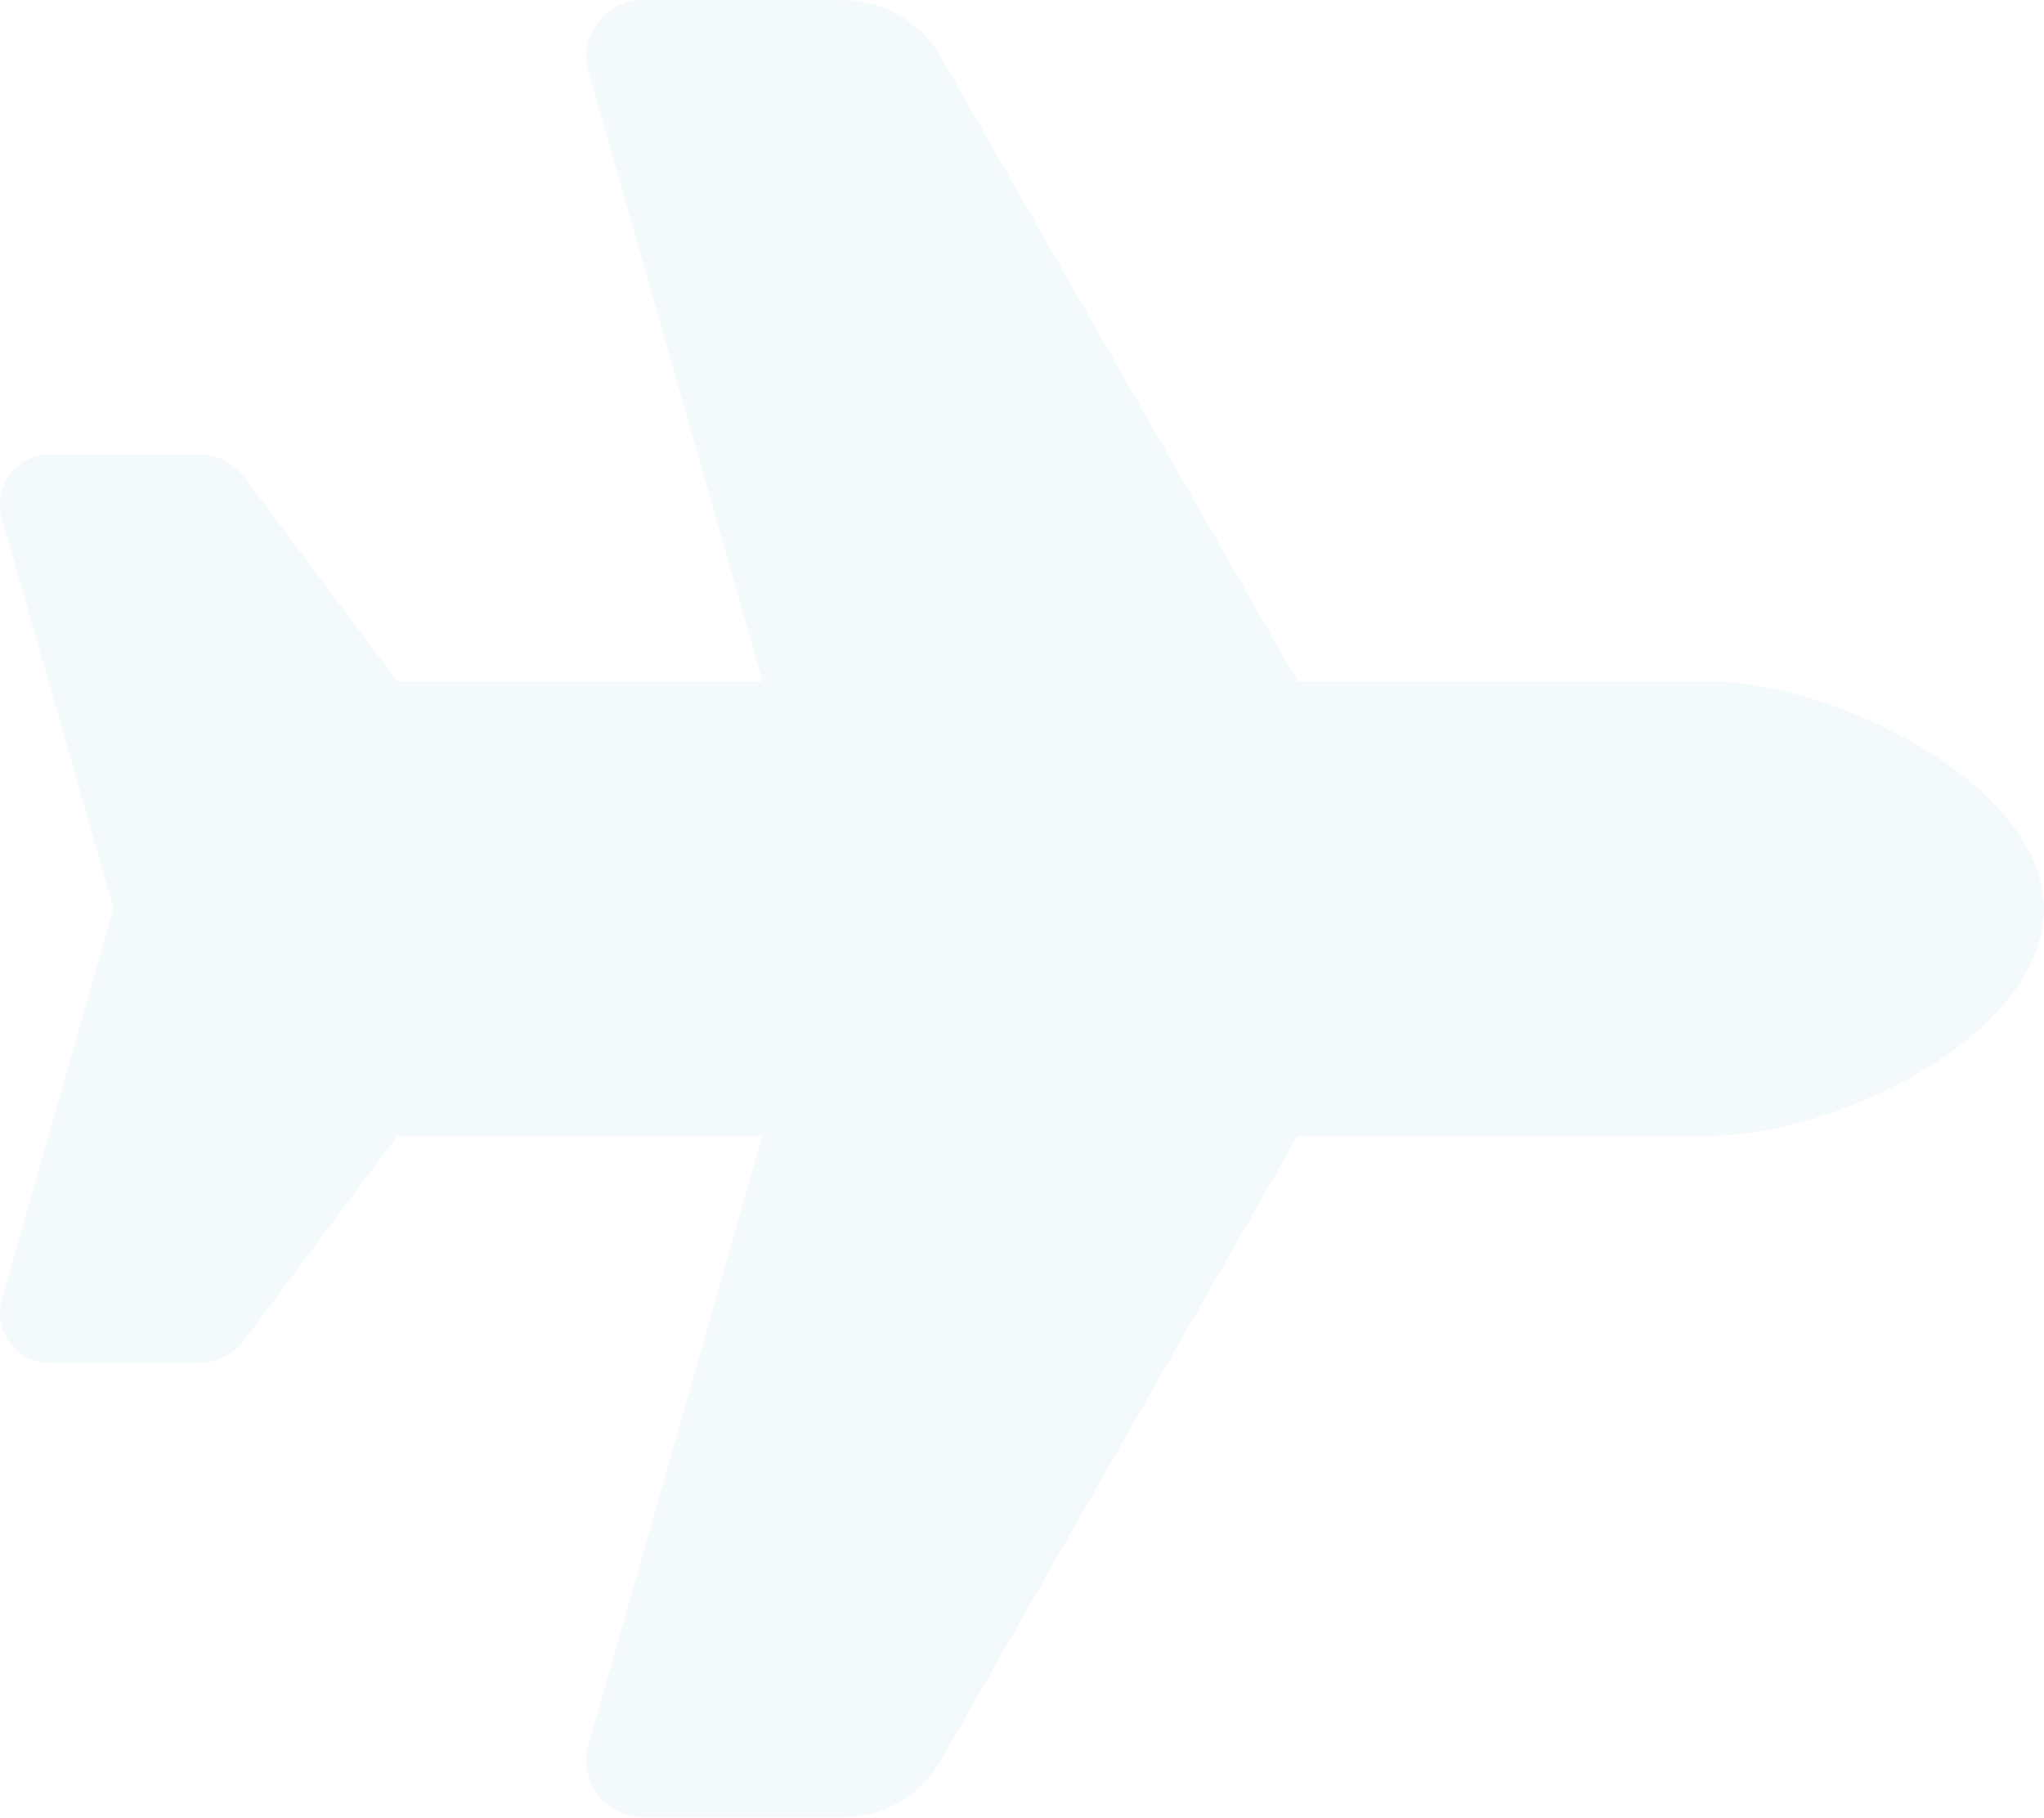
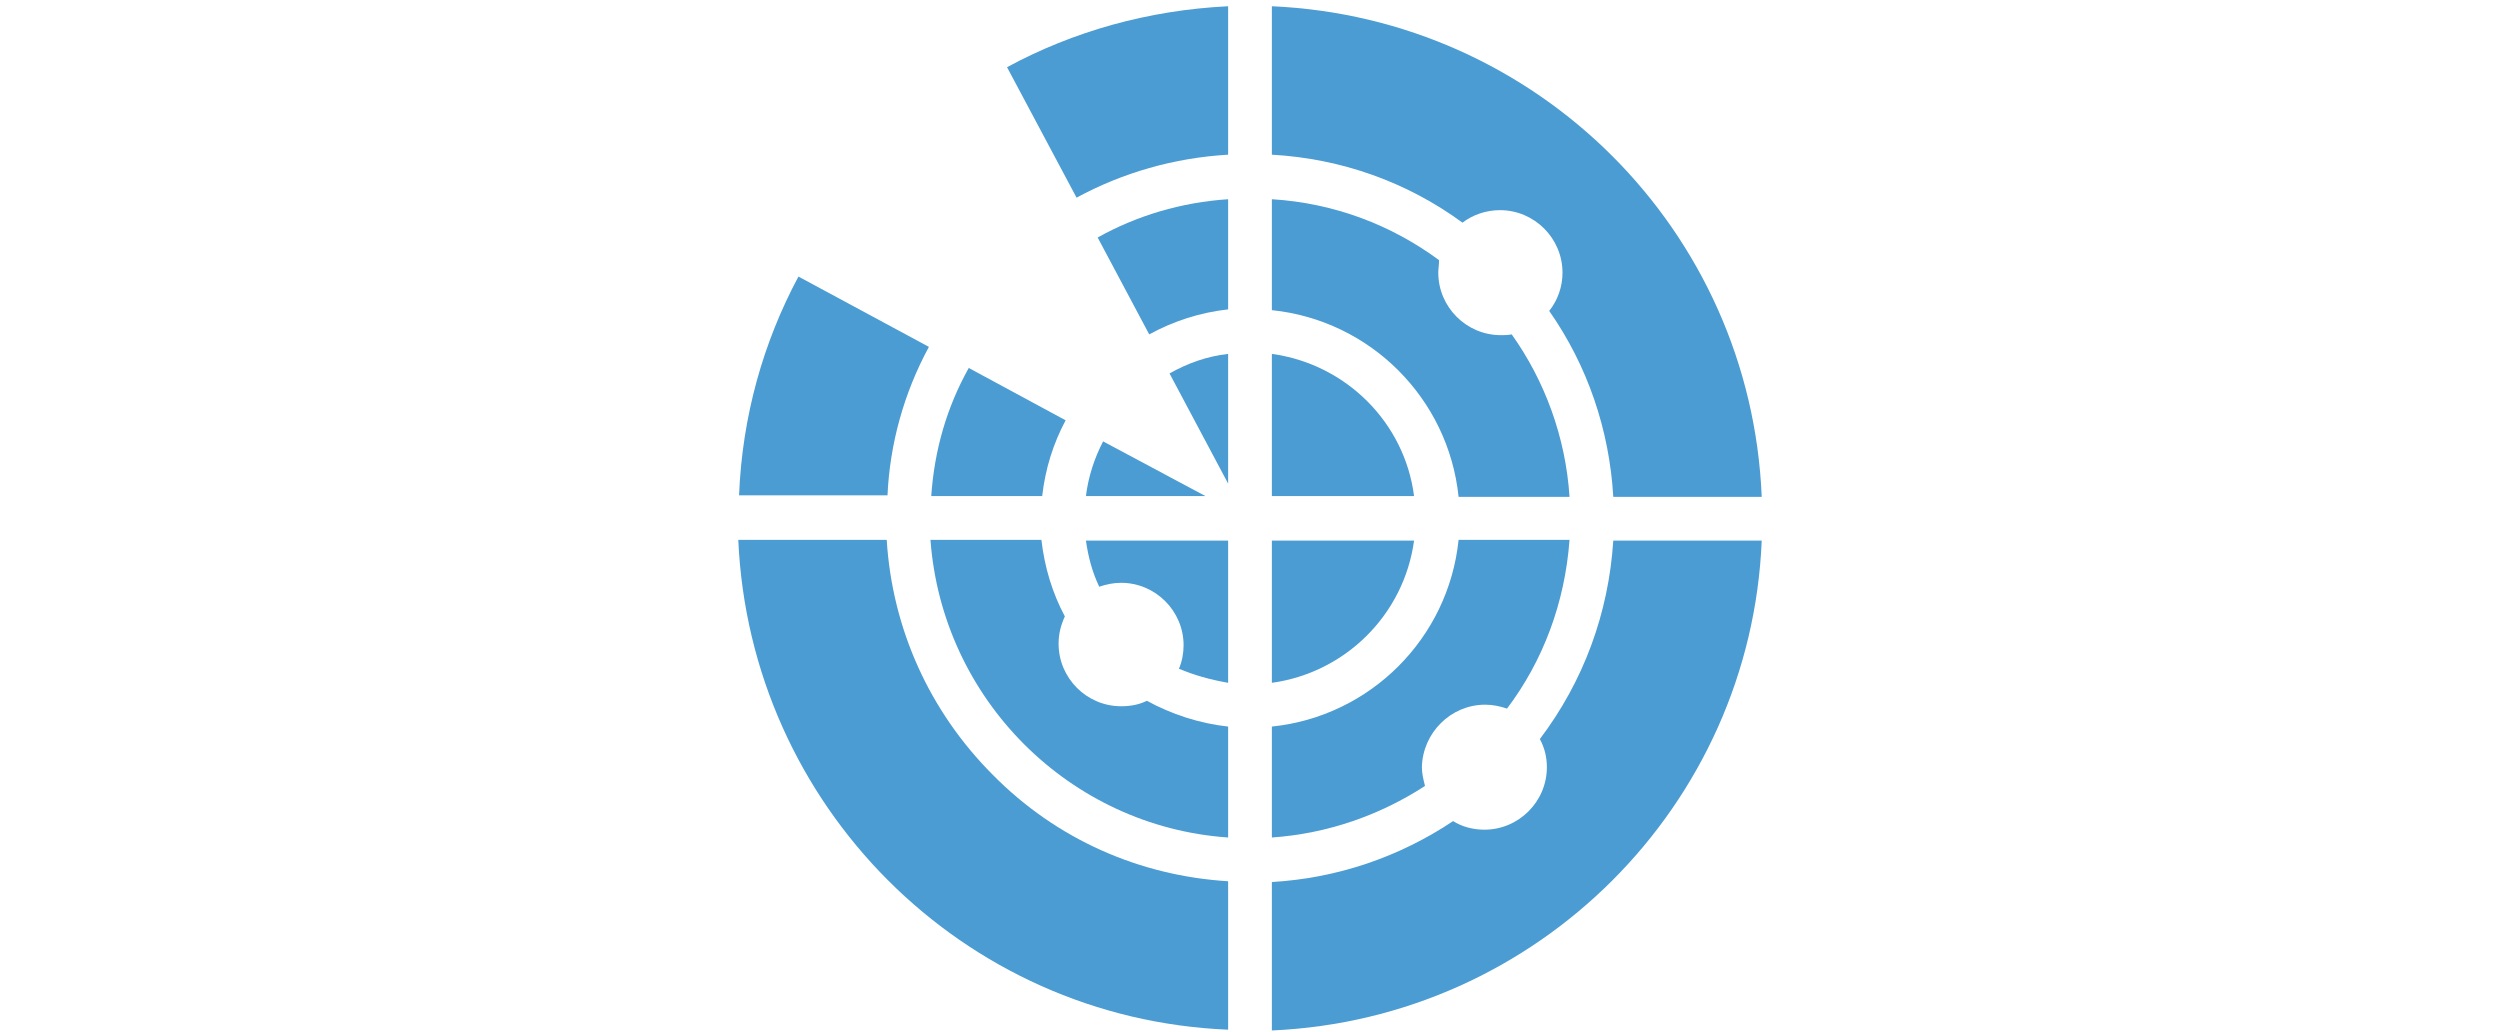
- <svg xmlns="http://www.w3.org/2000/svg" viewBox="0 0 576 512">
-   <path fill="#f4fafc" d="M482.3 192c34.2 0 93.7 29 93.7 64c0 36-59.5 64-93.7 64l-116.6 0L265.2 495.9c-5.7 10-16.3 16.1-27.8 16.1l-56.2 0c-10.6 0-18.3-10.2-15.4-20.4l49-171.6L112 320 68.8 377.6c-3 4-7.8 6.4-12.8 6.4l-42 0c-7.8 0-14-6.3-14-14c0-1.3 .2-2.6 .5-3.9L32 256 .5 145.9c-.4-1.3-.5-2.6-.5-3.9c0-7.8 6.3-14 14-14l42 0c5 0 9.8 2.4 12.8 6.4L112 192l102.9 0-49-171.6C162.9 10.2 170.6 0 181.2 0l56.2 0c11.5 0 22.1 6.2 27.8 16.1L365.7 192l116.6 0z" />
+ <svg xmlns="http://www.w3.org/2000/svg" version="1.1" id="Layer_1" x="0px" y="0px" viewBox="0 0 320 132" style="enable-background:new 0 0 320 132;" xml:space="preserve">
+   <style type="text/css">
+ 	.st0{fill:#4B9CD3;}
+ </style>
+   <g>
+     <path class="st0" d="M162.8,45.3v18.2H181C179.8,54.1,172.3,46.6,162.8,45.3L162.8,45.3z" />
+     <path class="st0" d="M157.2,87.4V69.2H139c0.3,2.1,0.8,4,1.7,5.9c0.9-0.3,1.8-0.5,2.8-0.5c4.4,0,8,3.6,8,8c0,1-0.2,2.1-0.6,3   C152.8,86.4,154.9,87,157.2,87.4L157.2,87.4z" />
+     <path class="st0" d="M162.8,25.5v14.2c12.6,1.3,22.6,11.3,23.9,23.9h14.2c-0.5-7.7-3.2-14.9-7.4-20.8c-0.5,0.1-0.9,0.1-1.4,0.1   c-4.4,0-8-3.6-8-8c0-0.5,0.1-1,0.1-1.6C178.1,28.8,170.8,26,162.8,25.5L162.8,25.5z" />
+     <path class="st0" d="M162.8,87.4c9.4-1.3,16.9-8.7,18.2-18.2h-18.2L162.8,87.4L162.8,87.4z" />
+     <path class="st0" d="M190.1,90.2c1,0,1.9,0.2,2.8,0.5c4.6-6.1,7.4-13.5,8-21.6h-14.2c-1.3,12.6-11.3,22.6-23.9,23.9v14.2   c7.2-0.5,13.9-2.9,19.6-6.6c-0.2-0.8-0.4-1.6-0.4-2.4C182.1,93.8,185.7,90.2,190.1,90.2L190.1,90.2z" />
+     <path class="st0" d="M139,63.5h15.3l-13.1-7C140.1,58.6,139.3,61,139,63.5L139,63.5z" />
+     <path class="st0" d="M225.5,69.2h-19c-0.6,9.3-3.8,18-9.4,25.4c0.6,1.1,0.9,2.3,0.9,3.6c0,4.4-3.6,8-8,8c-1.5,0-2.9-0.4-4-1.1   c-6.9,4.6-14.8,7.3-23.2,7.8v19C196.8,130.4,224.1,103.1,225.5,69.2L225.5,69.2z" />
+     <path class="st0" d="M162.8,0.8v19c8.9,0.5,17.3,3.5,24.4,8.7c1.3-1,3-1.6,4.8-1.6c4.4,0,8,3.6,8,8c0,1.8-0.6,3.5-1.7,4.9   c4.9,7,7.7,15.2,8.2,23.8h19C224.1,29.5,196.8,2.3,162.8,0.8L162.8,0.8z" />
+     <path class="st0" d="M157.2,131.8v-19c-11.4-0.7-22-5.4-30.1-13.6c-8.1-8.1-12.9-18.7-13.6-30.1h-19   C96,103.1,123.2,130.4,157.2,131.8L157.2,131.8z" />
+     <path class="st0" d="M119.2,63.5h14.2c0.4-3.5,1.4-6.7,3-9.7l-12.4-6.7C121.2,52.1,119.6,57.6,119.2,63.5L119.2,63.5z" />
+     <g>
+       <path class="st0" d="M157.2,45.3c-2.7,0.3-5.2,1.2-7.5,2.5l7.5,14.1V45.3L157.2,45.3z" />
+       <path class="st0" d="M157.2,0.8C147,1.3,137.4,4,128.9,8.6l8.9,16.7c5.9-3.2,12.5-5.1,19.4-5.5V0.8L157.2,0.8z" />
+       <path class="st0" d="M157.2,25.5c-6,0.4-11.7,2.1-16.7,4.9l6.6,12.4c3.1-1.7,6.5-2.8,10.1-3.2V25.5L157.2,25.5z" />
+     </g>
+     <path class="st0" d="M118.9,44.4l-16.7-9c-4.5,8.4-7.2,17.9-7.6,28h19C113.9,56.8,115.7,50.3,118.9,44.4L118.9,44.4z" />
+     <path class="st0" d="M157.2,107.2V93c-3.7-0.4-7.3-1.6-10.4-3.3c-1,0.5-2.1,0.7-3.3,0.7c-4.4,0-8-3.6-8-8c0-1.3,0.3-2.4,0.8-3.5   c-1.6-3-2.6-6.3-3-9.8h-14.2C120.6,89.5,136.9,105.8,157.2,107.2L157.2,107.2z" />
+   </g>
</svg>
